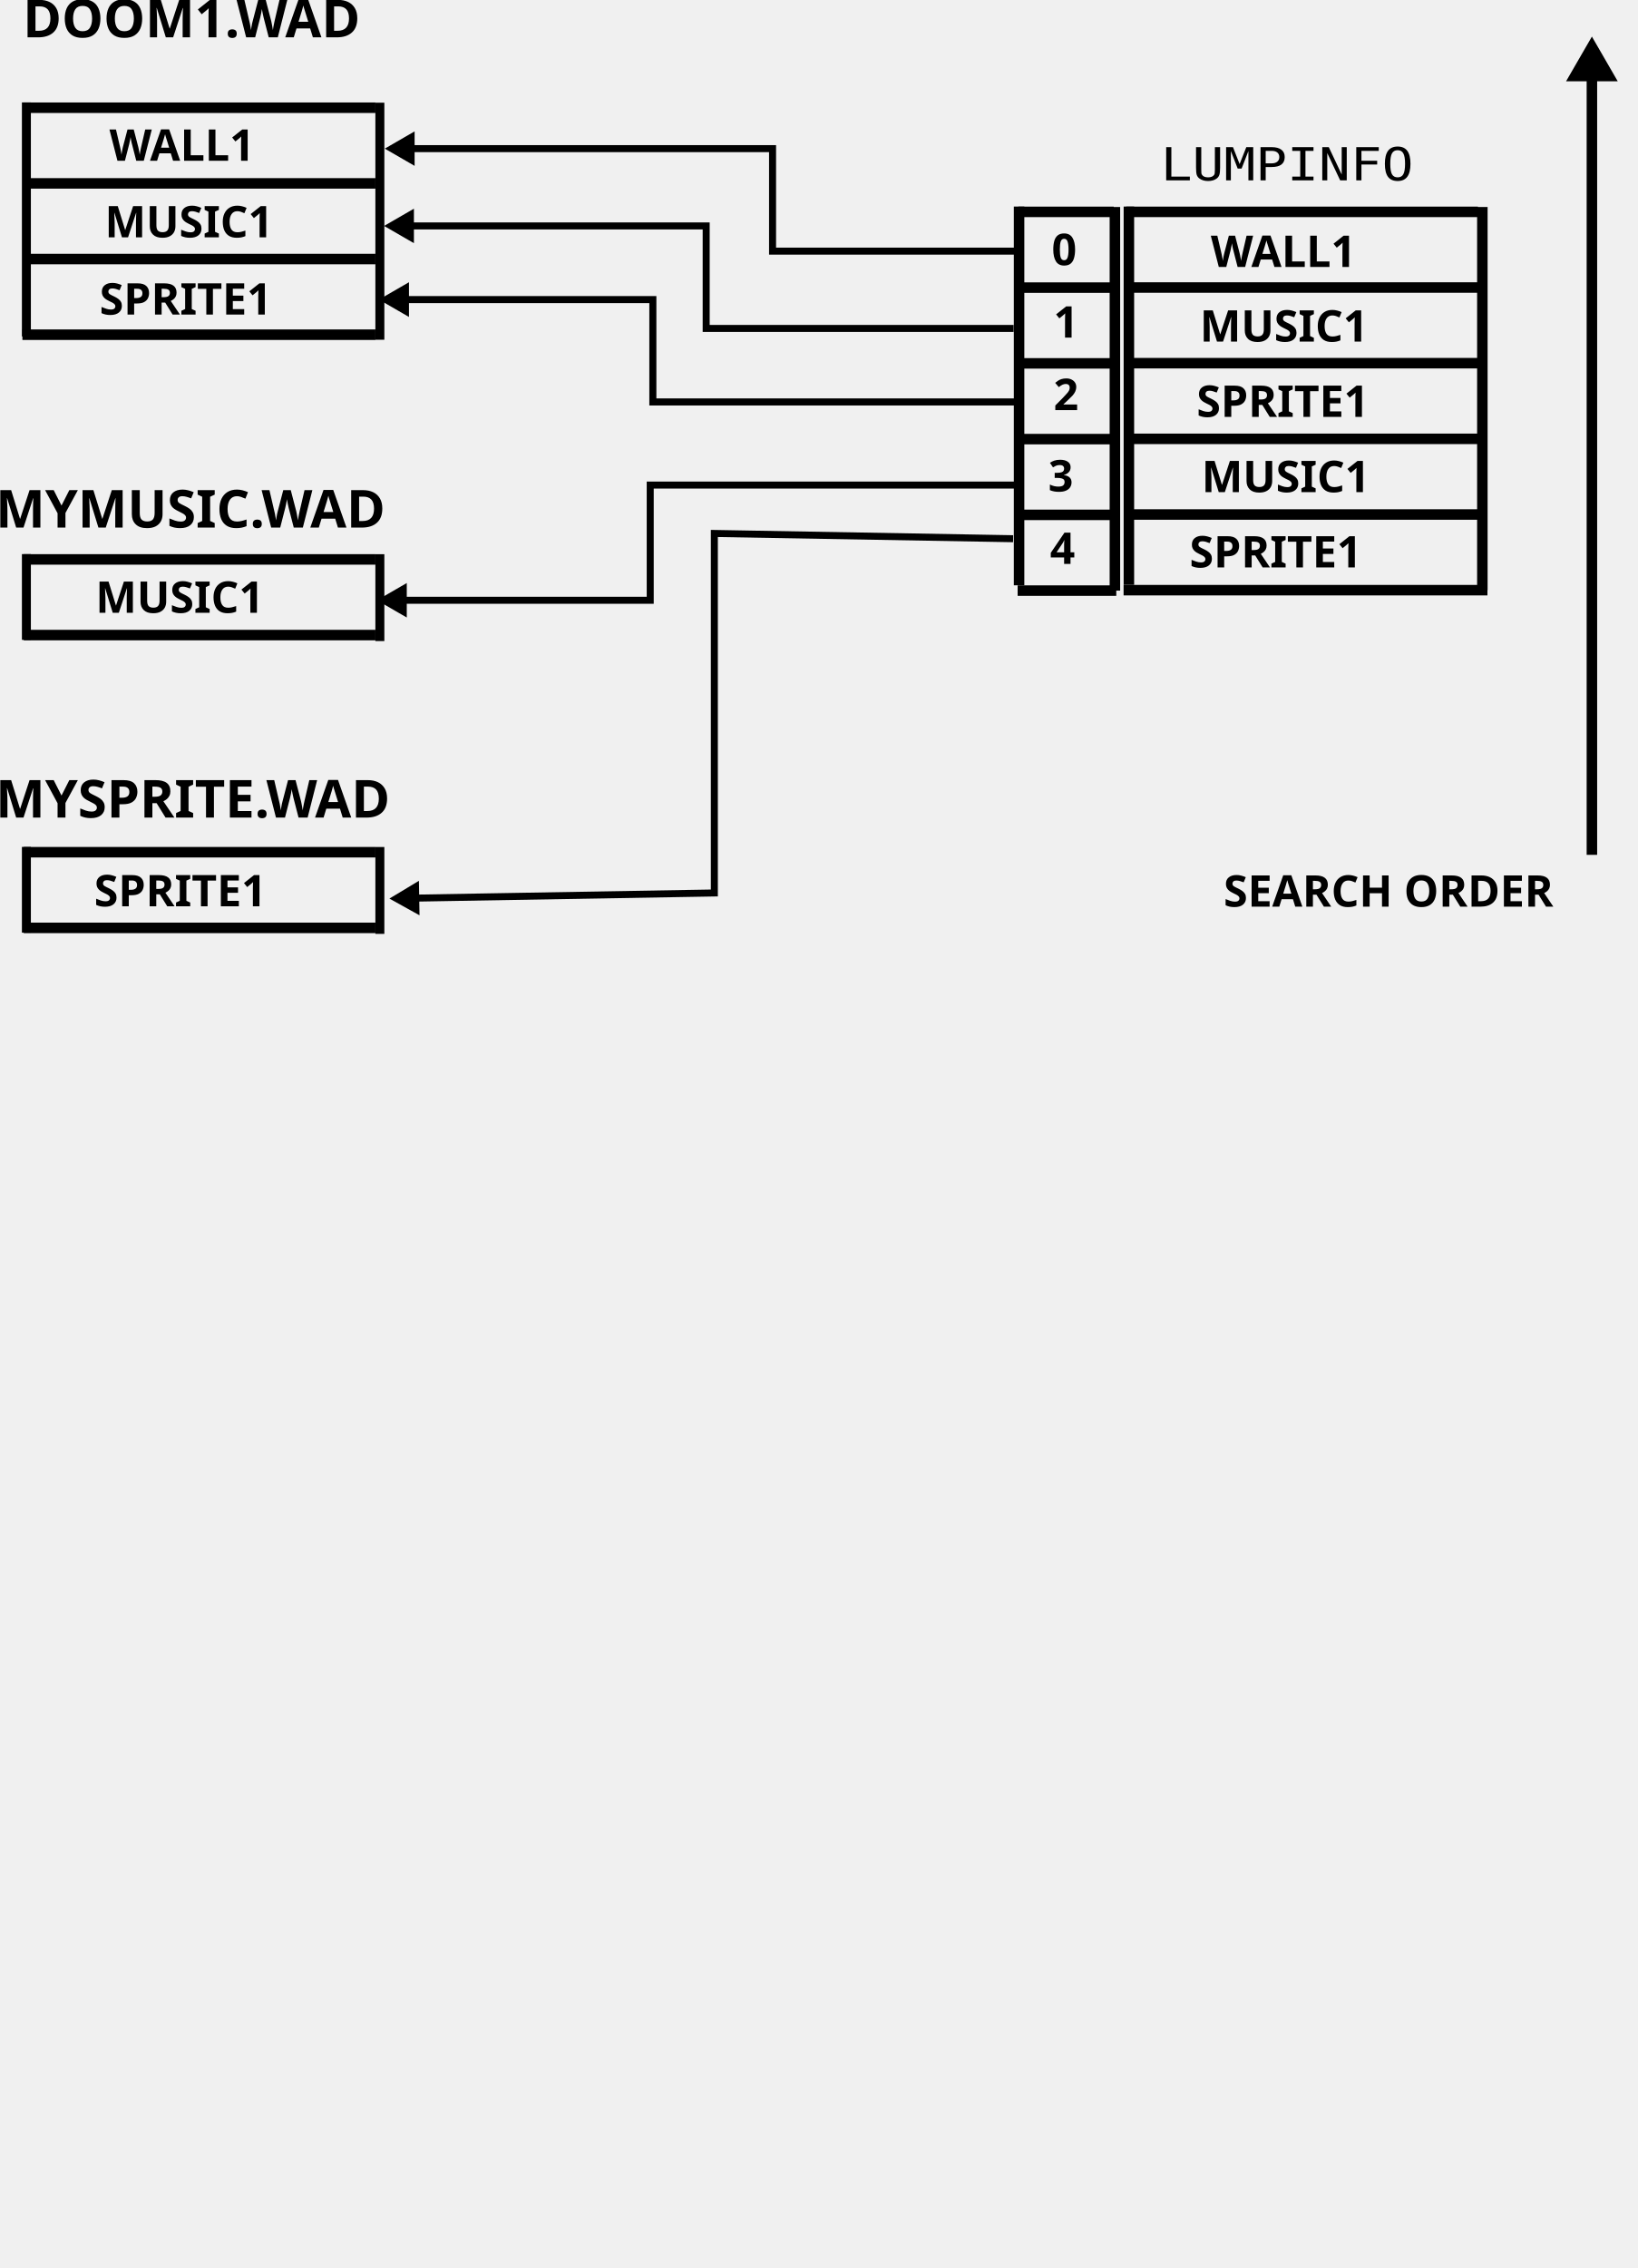
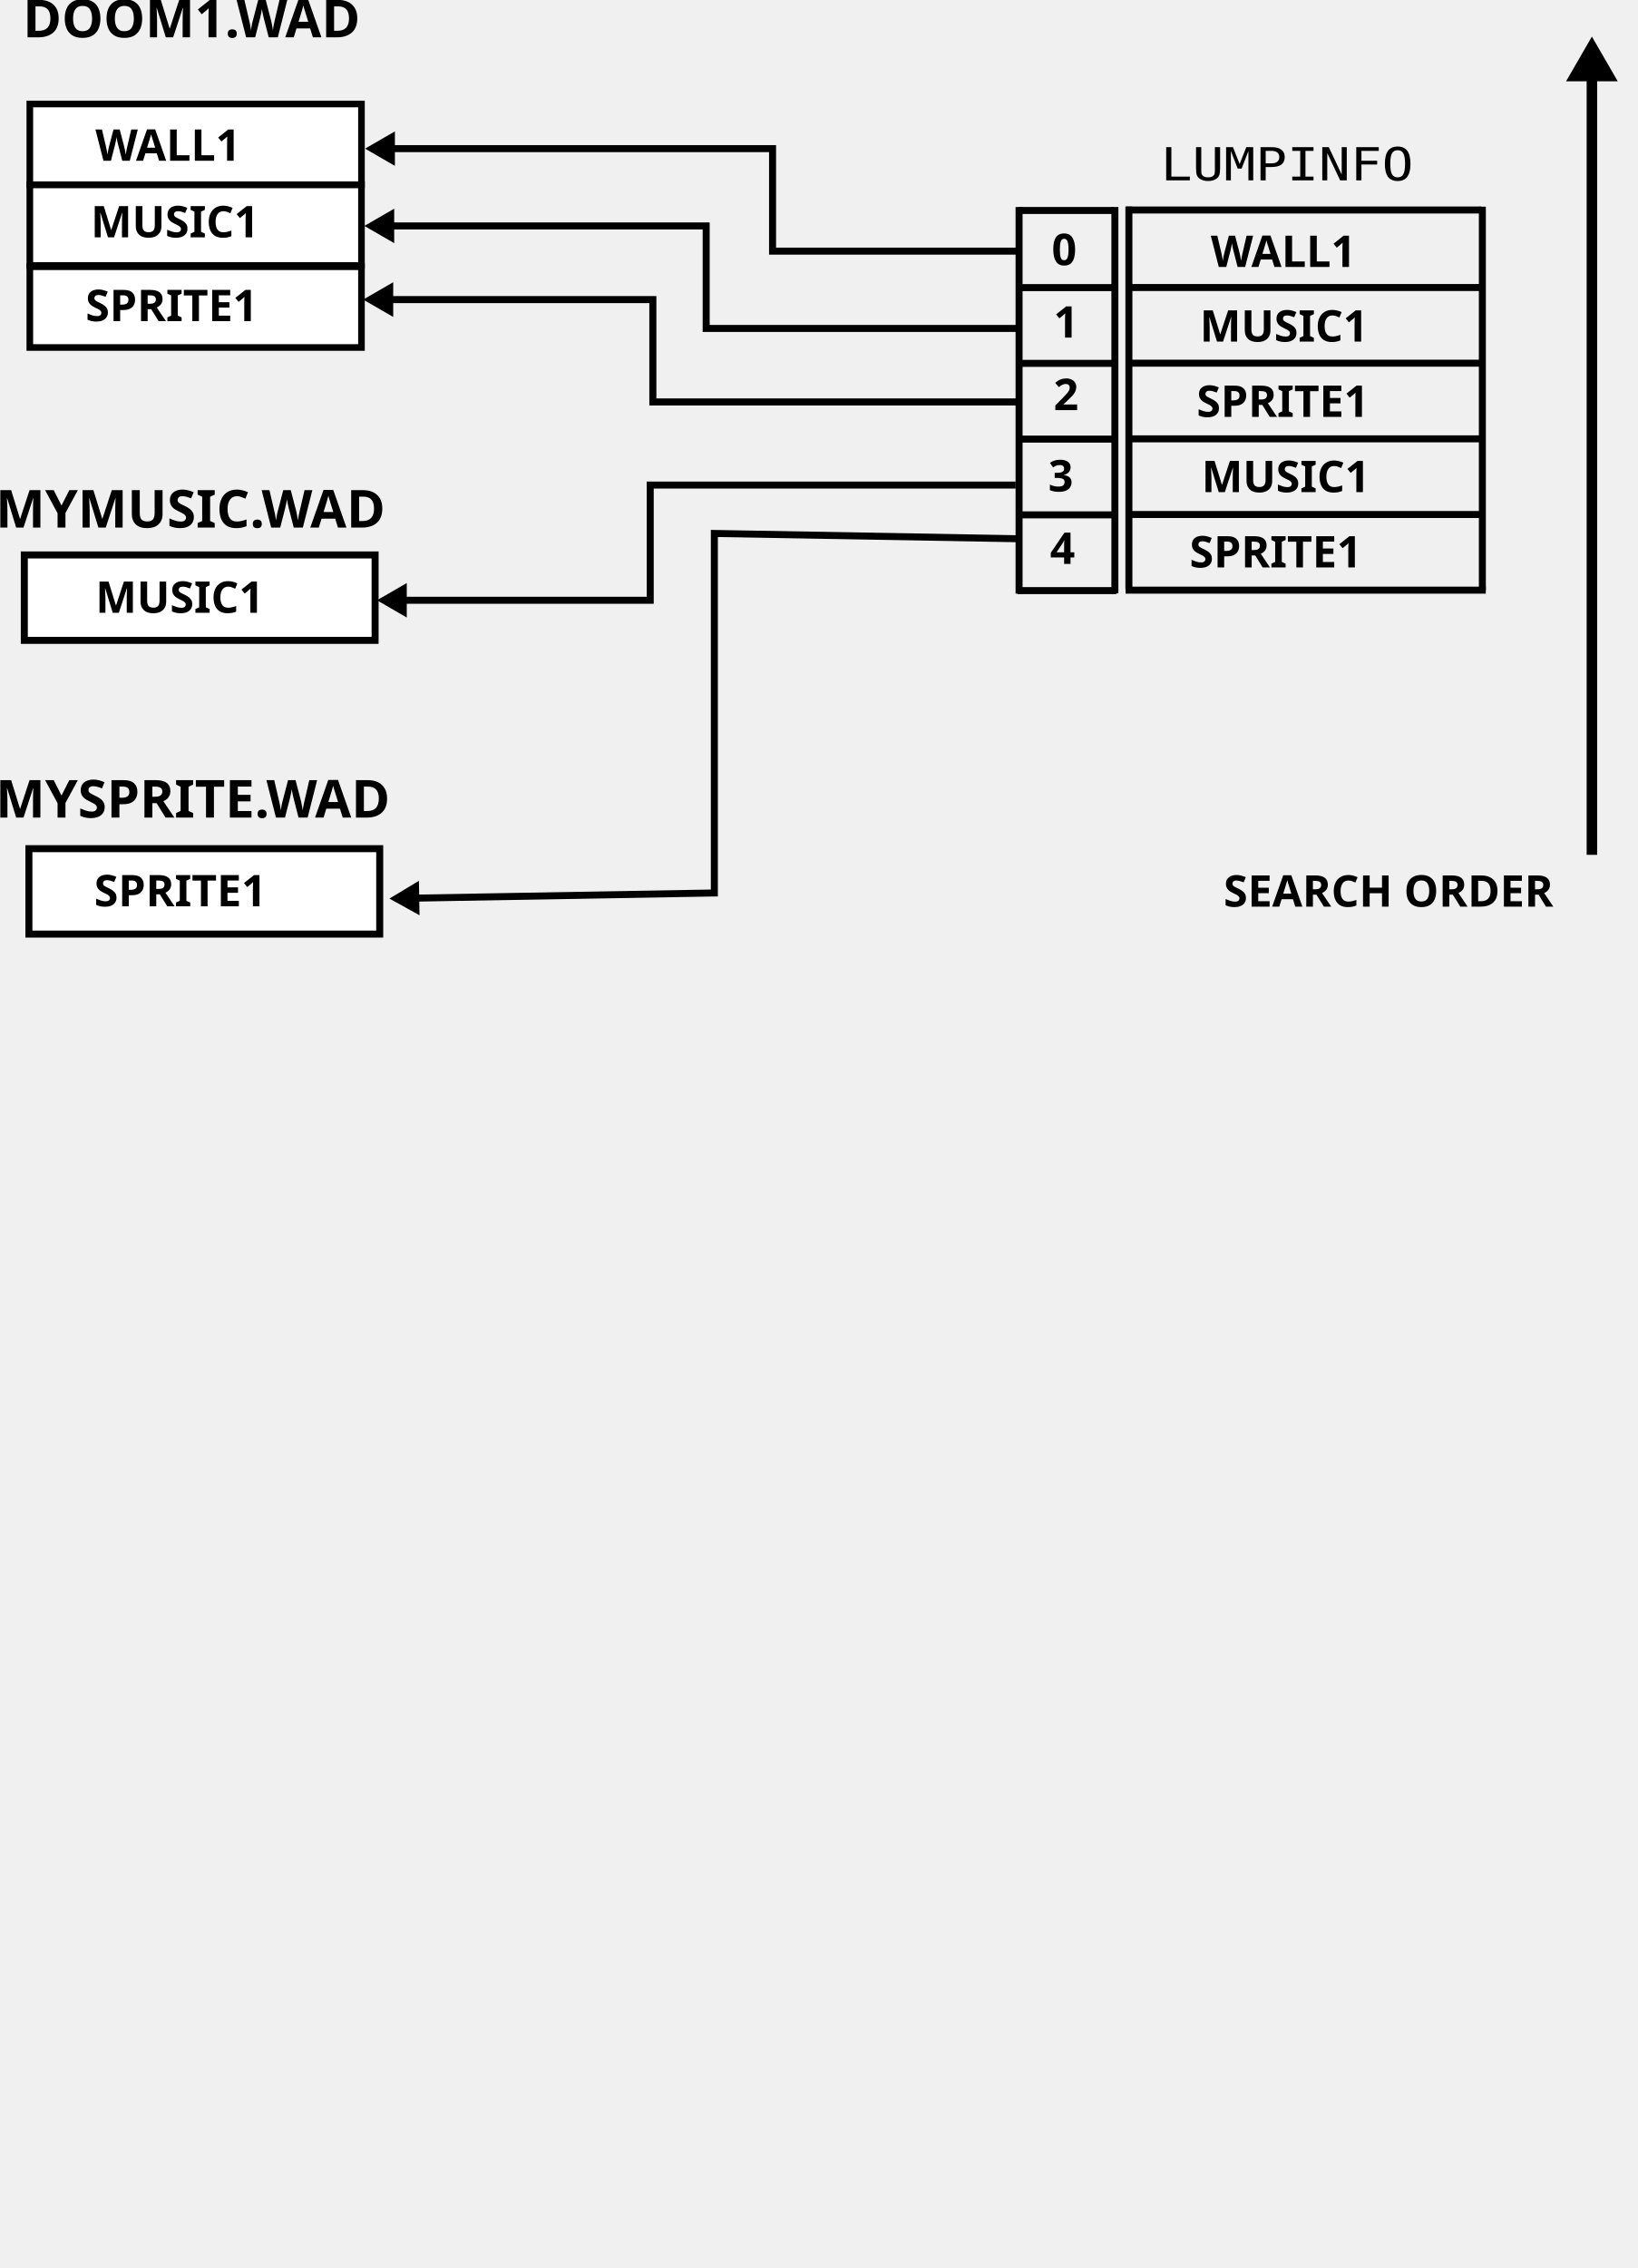
<svg xmlns="http://www.w3.org/2000/svg" width="5.2in" height="7.2in" viewBox="0 0 468 648" id="svg7391" version="1.1">
  <defs id="defs7393">
    <marker style="overflow:visible" id="marker8766" refX="0.0" refY="0.0" orient="auto">
      <path transform="scale(0.4)" style="fill-rule:evenodd;stroke:#000000;stroke-width:1pt;stroke-opacity:1;fill:#000000;fill-opacity:1" d="M 5.77,0.0 L -2.88,5.0 L -2.88,-5.0 L 5.77,0.0 z " id="path8768" />
    </marker>
    <marker orient="auto" refY="0.0" refX="0.0" id="TriangleOutM" style="overflow:visible">
      <path id="path6374" d="M 5.77,0.0 L -2.88,5.0 L -2.88,-5.0 L 5.77,0.0 z " style="fill-rule:evenodd;stroke:#000000;stroke-width:1pt;stroke-opacity:1;fill:#000000;fill-opacity:1" transform="scale(0.4)" />
    </marker>
    <marker style="overflow:visible" id="marker8766-3" refX="0" refY="0" orient="auto">
      <path transform="scale(0.4,0.4)" style="fill:#000000;fill-opacity:1;fill-rule:evenodd;stroke:#000000;stroke-width:1pt;stroke-opacity:1" d="m 5.77,0 -8.65,5 0,-10 8.65,5 z" id="path8768-3" />
    </marker>
    <marker style="overflow:visible" id="marker8766-1" refX="0" refY="0" orient="auto">
      <path transform="scale(0.4,0.4)" style="fill:#000000;fill-opacity:1;fill-rule:evenodd;stroke:#000000;stroke-width:1pt;stroke-opacity:1" d="m 5.77,0 -8.65,5 0,-10 8.65,5 z" id="path8768-9" />
    </marker>
    <marker style="overflow:visible" id="marker8766-1-5" refX="0" refY="0" orient="auto">
      <path transform="scale(0.4,0.4)" style="fill:#000000;fill-opacity:1;fill-rule:evenodd;stroke:#000000;stroke-width:1pt;stroke-opacity:1" d="m 5.77,0 -8.65,5 0,-10 8.65,5 z" id="path8768-9-8" />
    </marker>
    <marker style="overflow:visible" id="marker8766-1-5-4" refX="0" refY="0" orient="auto">
      <path transform="scale(0.4,0.4)" style="fill:#000000;fill-opacity:1;fill-rule:evenodd;stroke:#000000;stroke-width:1pt;stroke-opacity:1" d="m 5.77,0 -8.65,5 0,-10 8.65,5 z" id="path8768-9-8-6" />
    </marker>
  </defs>
  <g id="layer1" transform="translate(0,-404.3621)">
-     <g id="g8460" transform="translate(14.51434,9.091373)">
-       <path id="path8081" d="m 304.106,454.414 0,109.602" style="fill:none;fill-rule:evenodd;stroke:#000000;stroke-width:3;stroke-linecap:butt;stroke-linejoin:miter;stroke-miterlimit:4;stroke-dasharray:none;stroke-opacity:1" />
-       <path id="path8054" d="m 276.516,477.447 27.248,0" style="fill:none;fill-rule:evenodd;stroke:#000000;stroke-width:3;stroke-linecap:butt;stroke-linejoin:miter;stroke-miterlimit:4;stroke-dasharray:none;stroke-opacity:1" />
-       <path id="path8056" d="m 276.516,499.089 27.248,0" style="fill:none;fill-rule:evenodd;stroke:#000000;stroke-width:3;stroke-linecap:butt;stroke-linejoin:miter;stroke-miterlimit:4;stroke-dasharray:none;stroke-opacity:1" />
-       <path id="path8054-5" d="m 276.516,455.805 27.248,0" style="fill:none;fill-rule:evenodd;stroke:#000000;stroke-width:3;stroke-linecap:butt;stroke-linejoin:miter;stroke-miterlimit:4;stroke-dasharray:none;stroke-opacity:1" />
-       <path id="path8054-53" d="m 276.516,520.731 27.248,0" style="fill:none;fill-rule:evenodd;stroke:#000000;stroke-width:3;stroke-linecap:butt;stroke-linejoin:miter;stroke-miterlimit:4;stroke-dasharray:none;stroke-opacity:1" />
-       <path id="path8083" d="m 276.721,454.287 0,108.212" style="fill:none;fill-rule:evenodd;stroke:#000000;stroke-width:3;stroke-linecap:butt;stroke-linejoin:miter;stroke-miterlimit:4;stroke-dasharray:none;stroke-opacity:1" />
-       <path id="path8054-53-4" d="m 276.516,542.374 27.248,0" style="fill:none;fill-rule:evenodd;stroke:#000000;stroke-width:3;stroke-linecap:butt;stroke-linejoin:miter;stroke-miterlimit:4;stroke-dasharray:none;stroke-opacity:1" />
-       <path id="path8054-53-0" d="m 276.31,564.016 28.189,0" style="fill:none;fill-rule:evenodd;stroke:#000000;stroke-width:3;stroke-linecap:butt;stroke-linejoin:miter;stroke-miterlimit:4;stroke-dasharray:none;stroke-opacity:1" />
-     </g>
+     <rect style="opacity:1;fill:#ffffff;fill-opacity:1;stroke:#000000;stroke-width:2;stroke-miterlimit:4;stroke-dasharray:none;stroke-dashoffset:0;stroke-opacity:1" id="rect4299-2" width="100.255" height="24.407" x="6.946" y="562.917" ry="0" />
+     <rect style="opacity:1;fill:#ffffff;fill-opacity:1;stroke:#000000;stroke-width:2;stroke-miterlimit:4;stroke-dasharray:none;stroke-dashoffset:0;stroke-opacity:1" id="rect4299" width="100.255" height="24.407" x="8.261" y="646.838" ry="0" />
+     <path style="fill:none;fill-rule:evenodd;stroke:#000000;stroke-width:2;stroke-linecap:butt;stroke-linejoin:miter;stroke-miterlimit:4;stroke-dasharray:none;stroke-opacity:1" d="m 318.62,463.505 0,110.399" id="path8081" />
+     <path style="fill:none;fill-rule:evenodd;stroke:#000000;stroke-width:2;stroke-linecap:butt;stroke-linejoin:miter;stroke-miterlimit:4;stroke-dasharray:none;stroke-opacity:1" d="m 291.03,486.538 27.248,0" id="path8054" />
+     <path style="fill:none;fill-rule:evenodd;stroke:#000000;stroke-width:2;stroke-linecap:butt;stroke-linejoin:miter;stroke-miterlimit:4;stroke-dasharray:none;stroke-opacity:1" d="m 291.03,508.18 27.248,0" id="path8056" />
+     <path style="fill:none;fill-rule:evenodd;stroke:#000000;stroke-width:2;stroke-linecap:butt;stroke-linejoin:miter;stroke-miterlimit:4;stroke-dasharray:none;stroke-opacity:1" d="m 291.03,464.498 27.248,0" id="path8054-5" />
+     <path style="fill:none;fill-rule:evenodd;stroke:#000000;stroke-width:2;stroke-linecap:butt;stroke-linejoin:miter;stroke-miterlimit:4;stroke-dasharray:none;stroke-opacity:1" d="m 291.03,529.823 27.248,0" id="path8054-53" />
+     <path style="fill:none;fill-rule:evenodd;stroke:#000000;stroke-width:2;stroke-linecap:butt;stroke-linejoin:miter;stroke-miterlimit:4;stroke-dasharray:none;stroke-opacity:1" d="m 291.235,463.512 0,110.468" id="path8083" />
+     <path style="fill:none;fill-rule:evenodd;stroke:#000000;stroke-width:2;stroke-linecap:butt;stroke-linejoin:miter;stroke-miterlimit:4;stroke-dasharray:none;stroke-opacity:1" d="m 291.03,551.465 27.248,0" id="path8054-53-4" />
+     <path style="fill:none;fill-rule:evenodd;stroke:#000000;stroke-width:2;stroke-linecap:butt;stroke-linejoin:miter;stroke-miterlimit:4;stroke-dasharray:none;stroke-opacity:1" d="m 290.825,573.107 28.189,0" id="path8054-53-0" />
    <text xml:space="preserve" style="font-style:normal;font-weight:normal;font-size:32.601px;line-height:125%;font-family:sans-serif;letter-spacing:0px;word-spacing:0px;fill:#000000;fill-opacity:1;stroke:none;stroke-width:1px;stroke-linecap:butt;stroke-linejoin:miter;stroke-opacity:1" x="308.967" y="489.442" id="text8133" transform="scale(1.073585,0.9314583)">
      <tspan id="tspan8135" x="308.967" y="489.442" style="font-style:normal;font-variant:normal;font-weight:normal;font-stretch:normal;font-size:13.972px;font-family:monospace;-inkscape-font-specification:monospace">LUMPINFO</tspan>
    </text>
-     <g id="g8188" transform="translate(-60.65006,23.71201)">
-       <path id="path8054-7" d="m 67.435,433.045 100.51,0" style="fill:none;fill-rule:evenodd;stroke:#000000;stroke-width:3;stroke-linecap:butt;stroke-linejoin:miter;stroke-miterlimit:4;stroke-dasharray:none;stroke-opacity:1" />
-       <path id="path8056-1" d="m 67.435,454.663 100.51,0" style="fill:none;fill-rule:evenodd;stroke:#000000;stroke-width:3;stroke-linecap:butt;stroke-linejoin:miter;stroke-miterlimit:4;stroke-dasharray:none;stroke-opacity:1" />
-       <path id="path8054-5-0" d="m 67.435,411.428 100.51,0" style="fill:none;fill-rule:evenodd;stroke:#000000;stroke-width:3;stroke-linecap:butt;stroke-linejoin:miter;stroke-miterlimit:4;stroke-dasharray:none;stroke-opacity:1" />
-       <path id="path8054-53-7" d="m 67.056,476.28 100.889,0" style="fill:none;fill-rule:evenodd;stroke:#000000;stroke-width:3.006;stroke-linecap:butt;stroke-linejoin:miter;stroke-miterlimit:4;stroke-dasharray:none;stroke-opacity:1" />
-       <g style="stroke-width:2.564;stroke-miterlimit:4;stroke-dasharray:none" transform="matrix(1,0,0,0.6186636,0,156.3147)" id="g8184">
-         <path style="fill:none;fill-rule:evenodd;stroke:#000000;stroke-width:2.564;stroke-linecap:butt;stroke-linejoin:miter;stroke-miterlimit:4;stroke-dasharray:none;stroke-opacity:1" d="m 169.208,410.039 0,109.475" id="path8081-1" />
-         <path style="fill:none;fill-rule:evenodd;stroke:#000000;stroke-width:2.564;stroke-linecap:butt;stroke-linejoin:miter;stroke-miterlimit:4;stroke-dasharray:none;stroke-opacity:1" d="m 68.193,409.913 0,108.086" id="path8083-0" />
-       </g>
-     </g>
    <text xml:space="preserve" style="font-style:normal;font-weight:normal;font-size:35px;line-height:125%;font-family:sans-serif;letter-spacing:0px;word-spacing:0px;fill:#000000;fill-opacity:1;stroke:none;stroke-width:1px;stroke-linecap:butt;stroke-linejoin:miter;stroke-opacity:1" x="6.533" y="415.031" id="text8291">
      <tspan id="tspan8293" x="6.533" y="415.031" style="font-weight:bold;font-size:15px">DOOM1.WAD</tspan>
    </text>
    <text xml:space="preserve" style="font-style:normal;font-weight:normal;font-size:35px;line-height:125%;font-family:sans-serif;letter-spacing:0px;word-spacing:0px;fill:#000000;fill-opacity:1;stroke:none;stroke-width:1px;stroke-linecap:butt;stroke-linejoin:miter;stroke-opacity:1" x="-1.255" y="637.956" id="text8291-4">
      <tspan id="tspan8293-59" x="-1.255" y="637.956" style="font-weight:bold;font-size:15px">MYSPRITE.WAD</tspan>
    </text>
-     <text xml:space="preserve" style="font-style:normal;font-weight:normal;font-size:35px;line-height:125%;font-family:sans-serif;letter-spacing:0px;word-spacing:0px;fill:#000000;fill-opacity:1;stroke:none;stroke-width:1px;stroke-linecap:butt;stroke-linejoin:miter;stroke-opacity:1" x="31.281" y="450.285" id="text8321">
-       <tspan id="tspan8323" x="31.281" y="450.285" style="font-weight:bold;font-size:12.5px">WALL1</tspan>
-     </text>
-     <text xml:space="preserve" style="font-style:normal;font-weight:normal;font-size:35px;line-height:125%;font-family:sans-serif;letter-spacing:0px;word-spacing:0px;fill:#000000;fill-opacity:1;stroke:none;stroke-width:1px;stroke-linecap:butt;stroke-linejoin:miter;stroke-opacity:1" x="29.954" y="472.172" id="text8321-4">
-       <tspan id="tspan8323-0" x="29.954" y="472.172" style="font-weight:bold;font-size:12.5px">MUSIC1</tspan>
-     </text>
-     <text xml:space="preserve" style="font-style:normal;font-weight:normal;font-size:35px;line-height:125%;font-family:sans-serif;letter-spacing:0px;word-spacing:0px;fill:#000000;fill-opacity:1;stroke:none;stroke-width:1px;stroke-linecap:butt;stroke-linejoin:miter;stroke-opacity:1" x="28.439" y="494.237" id="text8321-3">
-       <tspan id="tspan8323-3" x="28.439" y="494.237" style="font-weight:bold;font-size:12.5px">SPRITE1</tspan>
-     </text>
-     <g id="g10142" transform="translate(0,14)">
-       <g transform="translate(-24.78203,13.61049)" id="g8240">
-         <path style="fill:none;fill-rule:evenodd;stroke:#000000;stroke-width:3;stroke-linecap:butt;stroke-linejoin:miter;stroke-miterlimit:4;stroke-dasharray:none;stroke-opacity:1" d="m 31.567,558.202 100.51,0" id="path8054-7-0" />
-         <path style="fill:none;fill-rule:evenodd;stroke:#000000;stroke-width:3;stroke-linecap:butt;stroke-linejoin:miter;stroke-miterlimit:4;stroke-dasharray:none;stroke-opacity:1" d="m 31.567,536.585 100.51,0" id="path8054-5-0-6" />
-         <g id="g8184-0" transform="matrix(1,0,0,0.226679,-35.86803,442.1506)" style="stroke-width:2.564;stroke-miterlimit:4;stroke-dasharray:none">
-           <path id="path8081-1-7" d="m 169.208,410.039 0,109.475" style="fill:none;fill-rule:evenodd;stroke:#000000;stroke-width:2.564;stroke-linecap:butt;stroke-linejoin:miter;stroke-miterlimit:4;stroke-dasharray:none;stroke-opacity:1" />
-           <path id="path8083-0-0" d="m 68.193,409.913 0,108.086" style="fill:none;fill-rule:evenodd;stroke:#000000;stroke-width:2.564;stroke-linecap:butt;stroke-linejoin:miter;stroke-miterlimit:4;stroke-dasharray:none;stroke-opacity:1" />
-         </g>
+     <g id="g4348" transform="translate(-4,0)">
+       <g transform="matrix(0.9453624,0,0,0.9453624,62.39737,28.27955)" id="g4343">
+         <rect style="opacity:1;fill:#ffffff;fill-opacity:1;stroke:#000000;stroke-width:2;stroke-miterlimit:4;stroke-dasharray:none;stroke-dashoffset:0;stroke-opacity:1" id="rect4299-2-7" width="100.255" height="24.407" x="-52.756" y="478.433" ry="0" />
+         <rect style="opacity:1;fill:#ffffff;fill-opacity:1;stroke:#000000;stroke-width:2;stroke-miterlimit:4;stroke-dasharray:none;stroke-dashoffset:0;stroke-opacity:1" id="rect4299-2-9" width="100.255" height="24.407" x="-52.756" y="453.651" ry="0" />
+         <rect style="opacity:1;fill:#ffffff;fill-opacity:1;stroke:#000000;stroke-width:2;stroke-miterlimit:4;stroke-dasharray:none;stroke-dashoffset:0;stroke-opacity:1" id="rect4299-2-93" width="100.255" height="24.407" x="-52.756" y="429.244" ry="0" />
      </g>
-       <text id="text8291-7" y="541.103" x="-1.255" style="font-style:normal;font-weight:normal;font-size:35px;line-height:125%;font-family:sans-serif;letter-spacing:0px;word-spacing:0px;fill:#000000;fill-opacity:1;stroke:none;stroke-width:1px;stroke-linecap:butt;stroke-linejoin:miter;stroke-opacity:1" xml:space="preserve">
-         <tspan style="font-weight:bold;font-size:15px" y="541.103" x="-1.255" id="tspan8293-5">MYMUSIC.WAD</tspan>
+       <text id="text8321" y="450.285" x="31.281" style="font-style:normal;font-weight:normal;font-size:35px;line-height:125%;font-family:sans-serif;letter-spacing:0px;word-spacing:0px;fill:#000000;fill-opacity:1;stroke:none;stroke-width:1px;stroke-linecap:butt;stroke-linejoin:miter;stroke-opacity:1" xml:space="preserve">
+         <tspan style="font-weight:bold;font-size:12.5px" y="450.285" x="31.281" id="tspan8323">WALL1</tspan>
      </text>
-       <text id="text8321-4-1" y="565.447" x="27.318" style="font-style:normal;font-weight:normal;font-size:35px;line-height:125%;font-family:sans-serif;letter-spacing:0px;word-spacing:0px;fill:#000000;fill-opacity:1;stroke:none;stroke-width:1px;stroke-linecap:butt;stroke-linejoin:miter;stroke-opacity:1" xml:space="preserve">
-         <tspan style="font-weight:bold;font-size:12.5px" y="565.447" x="27.318" id="tspan8323-0-9">MUSIC1</tspan>
+       <text id="text8321-4" y="472.172" x="29.954" style="font-style:normal;font-weight:normal;font-size:35px;line-height:125%;font-family:sans-serif;letter-spacing:0px;word-spacing:0px;fill:#000000;fill-opacity:1;stroke:none;stroke-width:1px;stroke-linecap:butt;stroke-linejoin:miter;stroke-opacity:1" xml:space="preserve">
+         <tspan style="font-weight:bold;font-size:12.5px" y="472.172" x="29.954" id="tspan8323-0">MUSIC1</tspan>
+       </text>
+       <text id="text8321-3" y="496.114" x="28.439" style="font-style:normal;font-weight:normal;font-size:35px;line-height:125%;font-family:sans-serif;letter-spacing:0px;word-spacing:0px;fill:#000000;fill-opacity:1;stroke:none;stroke-width:1px;stroke-linecap:butt;stroke-linejoin:miter;stroke-opacity:1" xml:space="preserve">
+         <tspan style="font-weight:bold;font-size:12.5px" y="496.114" x="28.439" id="tspan8323-3">SPRITE1</tspan>
      </text>
    </g>
-     <g id="g8748" transform="translate(0,12)">
-       <g id="g8240-5" transform="translate(-24.78203,99.26791)">
-         <path style="fill:none;fill-rule:evenodd;stroke:#000000;stroke-width:3;stroke-linecap:butt;stroke-linejoin:miter;stroke-miterlimit:4;stroke-dasharray:none;stroke-opacity:1" d="m 31.567,558.202 100.51,0" id="path8054-7-0-8" />
-         <path style="fill:none;fill-rule:evenodd;stroke:#000000;stroke-width:3;stroke-linecap:butt;stroke-linejoin:miter;stroke-miterlimit:4;stroke-dasharray:none;stroke-opacity:1" d="m 31.567,536.585 100.51,0" id="path8054-5-0-6-2" />
-         <g id="g8184-0-4" transform="matrix(1,0,0,0.226679,-35.86803,442.1506)" style="stroke-width:2.564;stroke-miterlimit:4;stroke-dasharray:none">
-           <path id="path8081-1-7-5" d="m 169.208,410.039 0,109.475" style="fill:none;fill-rule:evenodd;stroke:#000000;stroke-width:2.564;stroke-linecap:butt;stroke-linejoin:miter;stroke-miterlimit:4;stroke-dasharray:none;stroke-opacity:1" />
-           <path id="path8083-0-0-1" d="m 68.193,409.913 0,108.086" style="fill:none;fill-rule:evenodd;stroke:#000000;stroke-width:2.564;stroke-linecap:butt;stroke-linejoin:miter;stroke-miterlimit:4;stroke-dasharray:none;stroke-opacity:1" />
-         </g>
-       </g>
-       <text id="text8321-3-9" y="651.309" x="26.907" style="font-style:normal;font-weight:normal;font-size:35px;line-height:125%;font-family:sans-serif;letter-spacing:0px;word-spacing:0px;fill:#000000;fill-opacity:1;stroke:none;stroke-width:1px;stroke-linecap:butt;stroke-linejoin:miter;stroke-opacity:1" xml:space="preserve">
-         <tspan style="font-weight:bold;font-size:12.5px" y="651.309" x="26.907" id="tspan8323-3-7">SPRITE1</tspan>
-       </text>
-     </g>
-     <g id="g8106-8" transform="translate(271.1007,24.17927)">
-       <path id="path8054-3" d="m 50.76,462.332 100.51,0" style="fill:none;fill-rule:evenodd;stroke:#000000;stroke-width:3;stroke-linecap:butt;stroke-linejoin:miter;stroke-miterlimit:4;stroke-dasharray:none;stroke-opacity:1" />
-       <path id="path8056-5" d="m 50.76,483.949 100.51,0" style="fill:none;fill-rule:evenodd;stroke:#000000;stroke-width:3;stroke-linecap:butt;stroke-linejoin:miter;stroke-miterlimit:4;stroke-dasharray:none;stroke-opacity:1" />
-       <path id="path8054-5-5" d="m 50.76,440.715 100.51,0" style="fill:none;fill-rule:evenodd;stroke:#000000;stroke-width:3;stroke-linecap:butt;stroke-linejoin:miter;stroke-miterlimit:4;stroke-dasharray:none;stroke-opacity:1" />
-       <path id="path8054-53-9" d="m 50.76,505.567 100.51,0" style="fill:none;fill-rule:evenodd;stroke:#000000;stroke-width:3;stroke-linecap:butt;stroke-linejoin:miter;stroke-miterlimit:4;stroke-dasharray:none;stroke-opacity:1" />
-       <path id="path8081-9" d="m 152.533,439.326 0,109.475" style="fill:none;fill-rule:evenodd;stroke:#000000;stroke-width:3;stroke-linecap:butt;stroke-linejoin:miter;stroke-miterlimit:4;stroke-dasharray:none;stroke-opacity:1" />
-       <path id="path8083-5" d="m 51.518,439.2 0,108.086" style="fill:none;fill-rule:evenodd;stroke:#000000;stroke-width:3;stroke-linecap:butt;stroke-linejoin:miter;stroke-miterlimit:4;stroke-dasharray:none;stroke-opacity:1" />
-       <path id="path8054-53-4-0" d="m 50.76,527.184 100.51,0" style="fill:none;fill-rule:evenodd;stroke:#000000;stroke-width:3;stroke-linecap:butt;stroke-linejoin:miter;stroke-miterlimit:4;stroke-dasharray:none;stroke-opacity:1" />
-       <path id="path8054-53-0-0" d="m 50.003,548.801 103.983,0" style="fill:none;fill-rule:evenodd;stroke:#000000;stroke-width:3;stroke-linecap:butt;stroke-linejoin:miter;stroke-miterlimit:4;stroke-dasharray:none;stroke-opacity:1" />
-     </g>
+     <text xml:space="preserve" style="font-style:normal;font-weight:normal;font-size:35px;line-height:125%;font-family:sans-serif;letter-spacing:0px;word-spacing:0px;fill:#000000;fill-opacity:1;stroke:none;stroke-width:1px;stroke-linecap:butt;stroke-linejoin:miter;stroke-opacity:1" x="-1.255" y="555.103" id="text8291-7">
+       <tspan id="tspan8293-5" x="-1.255" y="555.103" style="font-weight:bold;font-size:15px">MYMUSIC.WAD</tspan>
+     </text>
+     <text xml:space="preserve" style="font-style:normal;font-weight:normal;font-size:35px;line-height:125%;font-family:sans-serif;letter-spacing:0px;word-spacing:0px;fill:#000000;fill-opacity:1;stroke:none;stroke-width:1px;stroke-linecap:butt;stroke-linejoin:miter;stroke-opacity:1" x="27.318" y="579.447" id="text8321-4-1">
+       <tspan id="tspan8323-0-9" x="27.318" y="579.447" style="font-weight:bold;font-size:12.5px">MUSIC1</tspan>
+     </text>
+     <text xml:space="preserve" style="font-style:normal;font-weight:normal;font-size:35px;line-height:125%;font-family:sans-serif;letter-spacing:0px;word-spacing:0px;fill:#000000;fill-opacity:1;stroke:none;stroke-width:1px;stroke-linecap:butt;stroke-linejoin:miter;stroke-opacity:1" x="26.907" y="663.309" id="text8321-3-9">
+       <tspan id="tspan8323-3-7" x="26.907" y="663.309" style="font-weight:bold;font-size:12.5px">SPRITE1</tspan>
+     </text>
+     <path style="fill:none;fill-rule:evenodd;stroke:#000000;stroke-width:2;stroke-linecap:butt;stroke-linejoin:miter;stroke-miterlimit:4;stroke-dasharray:none;stroke-opacity:1" d="m 321.861,486.511 101.073,0" id="path8054-3" />
+     <path style="fill:none;fill-rule:evenodd;stroke:#000000;stroke-width:2;stroke-linecap:butt;stroke-linejoin:miter;stroke-miterlimit:4;stroke-dasharray:none;stroke-opacity:1" d="m 321.861,508.129 101.073,0" id="path8056-5" />
+     <path style="fill:none;fill-rule:evenodd;stroke:#000000;stroke-width:2;stroke-linecap:butt;stroke-linejoin:miter;stroke-miterlimit:4;stroke-dasharray:none;stroke-opacity:1" d="m 321.861,464.363 101.449,0" id="path8054-5-5" />
+     <path style="fill:none;fill-rule:evenodd;stroke:#000000;stroke-width:2;stroke-linecap:butt;stroke-linejoin:miter;stroke-miterlimit:4;stroke-dasharray:none;stroke-opacity:1" d="m 321.861,529.746 101.167,0" id="path8054-53-9" />
+     <path style="fill:none;fill-rule:evenodd;stroke:#000000;stroke-width:2;stroke-linecap:butt;stroke-linejoin:miter;stroke-miterlimit:4;stroke-dasharray:none;stroke-opacity:1" d="m 423.634,463.411 0,109.569" id="path8081-9" />
+     <path style="fill:none;fill-rule:evenodd;stroke:#000000;stroke-width:2;stroke-linecap:butt;stroke-linejoin:miter;stroke-miterlimit:4;stroke-dasharray:none;stroke-opacity:1" d="m 322.618,463.379 0,109.307" id="path8083-5" />
+     <path style="fill:none;fill-rule:evenodd;stroke:#000000;stroke-width:2;stroke-linecap:butt;stroke-linejoin:miter;stroke-miterlimit:4;stroke-dasharray:none;stroke-opacity:1" d="m 321.861,551.363 101.543,0" id="path8054-53-4-0" />
+     <path style="fill:none;fill-rule:evenodd;stroke:#000000;stroke-width:2;stroke-linecap:butt;stroke-linejoin:miter;stroke-miterlimit:4;stroke-dasharray:none;stroke-opacity:1" d="m 321.666,572.98 102.95,0" id="path8054-53-0-0" />
    <text xml:space="preserve" style="font-style:normal;font-weight:normal;font-size:35px;line-height:125%;font-family:sans-serif;letter-spacing:0px;word-spacing:0px;fill:#000000;fill-opacity:1;stroke:none;stroke-width:1px;stroke-linecap:butt;stroke-linejoin:miter;stroke-opacity:1" x="346.033" y="480.626" id="text8321-45">
      <tspan id="tspan8323-7" x="346.033" y="480.626" style="font-weight:bold;font-size:12.5px">WALL1</tspan>
    </text>
    <text xml:space="preserve" style="font-style:normal;font-weight:normal;font-size:35px;line-height:125%;font-family:sans-serif;letter-spacing:0px;word-spacing:0px;fill:#000000;fill-opacity:1;stroke:none;stroke-width:1px;stroke-linecap:butt;stroke-linejoin:miter;stroke-opacity:1" x="342.891" y="501.958" id="text8321-4-17">
      <tspan id="tspan8323-0-0" x="342.891" y="501.958" style="font-weight:bold;font-size:12.5px">MUSIC1</tspan>
    </text>
    <text xml:space="preserve" style="font-style:normal;font-weight:normal;font-size:35px;line-height:125%;font-family:sans-serif;letter-spacing:0px;word-spacing:0px;fill:#000000;fill-opacity:1;stroke:none;stroke-width:1px;stroke-linecap:butt;stroke-linejoin:miter;stroke-opacity:1" x="343.396" y="544.975" id="text8321-4-17-7">
      <tspan id="tspan8323-0-0-2" x="343.396" y="544.975" style="font-weight:bold;font-size:12.5px">MUSIC1</tspan>
    </text>
    <text xml:space="preserve" style="font-style:normal;font-weight:normal;font-size:35px;line-height:125%;font-family:sans-serif;letter-spacing:0px;word-spacing:0px;fill:#000000;fill-opacity:1;stroke:none;stroke-width:1px;stroke-linecap:butt;stroke-linejoin:miter;stroke-opacity:1" x="341.975" y="523.466" id="text8321-3-9-5">
      <tspan id="tspan8323-3-7-0" x="341.975" y="523.466" style="font-weight:bold;font-size:12.5px">SPRITE1</tspan>
    </text>
    <text xml:space="preserve" style="font-style:normal;font-weight:normal;font-size:35px;line-height:125%;font-family:sans-serif;letter-spacing:0px;word-spacing:0px;fill:#000000;fill-opacity:1;stroke:none;stroke-width:1px;stroke-linecap:butt;stroke-linejoin:miter;stroke-opacity:1" x="339.955" y="566.483" id="text8321-3-9-2">
      <tspan id="tspan8323-3-7-9" x="339.955" y="566.483" style="font-weight:bold;font-size:12.5px">SPRITE1</tspan>
    </text>
    <text xml:space="preserve" style="font-style:normal;font-weight:normal;font-size:35px;line-height:125%;font-family:sans-serif;letter-spacing:0px;word-spacing:0px;fill:#000000;fill-opacity:1;stroke:none;stroke-width:1px;stroke-linecap:butt;stroke-linejoin:miter;stroke-opacity:1" x="300.559" y="480.115" id="text8321-3-9-9">
      <tspan id="tspan8323-3-7-4" x="300.559" y="480.115" style="font-weight:bold;font-size:12.5px">0</tspan>
    </text>
    <text xml:space="preserve" style="font-style:normal;font-weight:normal;font-size:35px;line-height:125%;font-family:sans-serif;letter-spacing:0px;word-spacing:0px;fill:#000000;fill-opacity:1;stroke:none;stroke-width:1px;stroke-linecap:butt;stroke-linejoin:miter;stroke-opacity:1" x="301.09" y="500.823" id="text8321-3-9-9-5">
      <tspan id="tspan8323-3-7-4-4" x="301.09" y="500.823" style="font-weight:bold;font-size:12.5px">1</tspan>
    </text>
    <text xml:space="preserve" style="font-style:normal;font-weight:normal;font-size:35px;line-height:125%;font-family:sans-serif;letter-spacing:0px;word-spacing:0px;fill:#000000;fill-opacity:1;stroke:none;stroke-width:1px;stroke-linecap:butt;stroke-linejoin:miter;stroke-opacity:1" x="301.09" y="521.531" id="text8321-3-9-9-1">
      <tspan id="tspan8323-3-7-4-5" x="301.09" y="521.531" style="font-weight:bold;font-size:12.5px">2</tspan>
    </text>
    <text xml:space="preserve" style="font-style:normal;font-weight:normal;font-size:35px;line-height:125%;font-family:sans-serif;letter-spacing:0px;word-spacing:0px;fill:#000000;fill-opacity:1;stroke:none;stroke-width:1px;stroke-linecap:butt;stroke-linejoin:miter;stroke-opacity:1" x="299.574" y="544.765" id="text8321-3-9-9-7">
      <tspan id="tspan8323-3-7-4-8" x="299.574" y="544.765" style="font-weight:bold;font-size:12.5px">3</tspan>
    </text>
    <text xml:space="preserve" style="font-style:normal;font-weight:normal;font-size:35px;line-height:125%;font-family:sans-serif;letter-spacing:0px;word-spacing:0px;fill:#000000;fill-opacity:1;stroke:none;stroke-width:1px;stroke-linecap:butt;stroke-linejoin:miter;stroke-opacity:1" x="300.079" y="565.473" id="text8321-3-9-9-0">
      <tspan id="tspan8323-3-7-4-49" x="300.079" y="565.473" style="font-weight:bold;font-size:12.5px">4</tspan>
    </text>
    <path style="fill:none;fill-rule:evenodd;stroke:#000000;stroke-width:3;stroke-linecap:butt;stroke-linejoin:miter;stroke-miterlimit:4;stroke-dasharray:none;stroke-opacity:1;marker-end:url(#TriangleOutM)" d="m 454.941,648.6 0,-225.264" id="path8600" />
    <text xml:space="preserve" style="font-style:normal;font-weight:normal;font-size:35px;line-height:125%;font-family:sans-serif;letter-spacing:0px;word-spacing:0px;fill:#000000;fill-opacity:1;stroke:none;stroke-width:1px;stroke-linecap:butt;stroke-linejoin:miter;stroke-opacity:1" x="349.682" y="663.41" id="text8321-45-0">
      <tspan id="tspan8323-7-8" x="349.682" y="663.41" style="font-weight:bold;font-size:12.5px">SEARCH ORDER</tspan>
    </text>
-     <path style="fill:none;fill-rule:evenodd;stroke:#000000;stroke-width:2;stroke-linecap:butt;stroke-linejoin:miter;stroke-miterlimit:4;stroke-dasharray:none;stroke-opacity:1;marker-end:url(#marker8766)" d="m 289.875,476.115 -69.089,0 0,-29.288 -105.136,0" id="path8758" />
-     <path style="fill:none;fill-rule:evenodd;stroke:#000000;stroke-width:2;stroke-linecap:butt;stroke-linejoin:miter;stroke-miterlimit:4;stroke-dasharray:none;stroke-opacity:1;marker-end:url(#marker8766-3)" d="m 289.678,498.202 -87.864,0 0,-29.288 -86.362,0" id="path8758-0" />
-     <path style="fill:none;fill-rule:evenodd;stroke:#000000;stroke-width:2.015;stroke-linecap:butt;stroke-linejoin:miter;stroke-miterlimit:4;stroke-dasharray:none;stroke-opacity:1;marker-end:url(#marker8766-1)" d="m 291.207,519.204 -104.632,0 0,-29.244 -72.555,0" id="path8758-4" />
+     <path style="fill:none;fill-rule:evenodd;stroke:#000000;stroke-width:2;stroke-linecap:butt;stroke-linejoin:miter;stroke-miterlimit:4;stroke-dasharray:none;stroke-opacity:1;marker-end:url(#marker8766)" d="m 291.468,476.115 -70.682,0 0,-29.288 -110.768,0" id="path8758" />
+     <path style="fill:none;fill-rule:evenodd;stroke:#000000;stroke-width:2;stroke-linecap:butt;stroke-linejoin:miter;stroke-miterlimit:4;stroke-dasharray:none;stroke-opacity:1;marker-end:url(#marker8766-3)" d="m 290.74,498.202 -88.926,0 0,-29.288 -91.994,0" id="path8758-0" />
+     <path style="fill:none;fill-rule:evenodd;stroke:#000000;stroke-width:2.015;stroke-linecap:butt;stroke-linejoin:miter;stroke-miterlimit:4;stroke-dasharray:none;stroke-opacity:1;marker-end:url(#marker8766-1)" d="m 291.207,519.204 -104.632,0 0,-29.244 -77.061,0" id="path8758-4" />
    <path style="fill:none;fill-rule:evenodd;stroke:#000000;stroke-width:2;stroke-linecap:butt;stroke-linejoin:miter;stroke-miterlimit:4;stroke-dasharray:none;stroke-opacity:1;marker-end:url(#marker8766-1-5)" d="m 290.251,542.952 -104.427,0 0,32.916 -72.413,0" id="path8758-4-9" />
-     <path style="fill:none;fill-rule:evenodd;stroke:#000000;stroke-width:2;stroke-linecap:butt;stroke-linejoin:miter;stroke-miterlimit:4;stroke-dasharray:none;stroke-opacity:1;marker-end:url(#marker8766-1-5-4)" d="m 289.529,558.281 -85.379,-1.502 0,102.717 -87.182,1.502" id="path8758-4-9-4" />
+     <path style="fill:none;fill-rule:evenodd;stroke:#000000;stroke-width:2;stroke-linecap:butt;stroke-linejoin:miter;stroke-miterlimit:4;stroke-dasharray:none;stroke-opacity:1;marker-end:url(#marker8766-1-5-4)" d="m 290.592,558.281 -86.441,-1.502 0,102.717 -87.182,1.502" id="path8758-4-9-4" />
  </g>
</svg>
